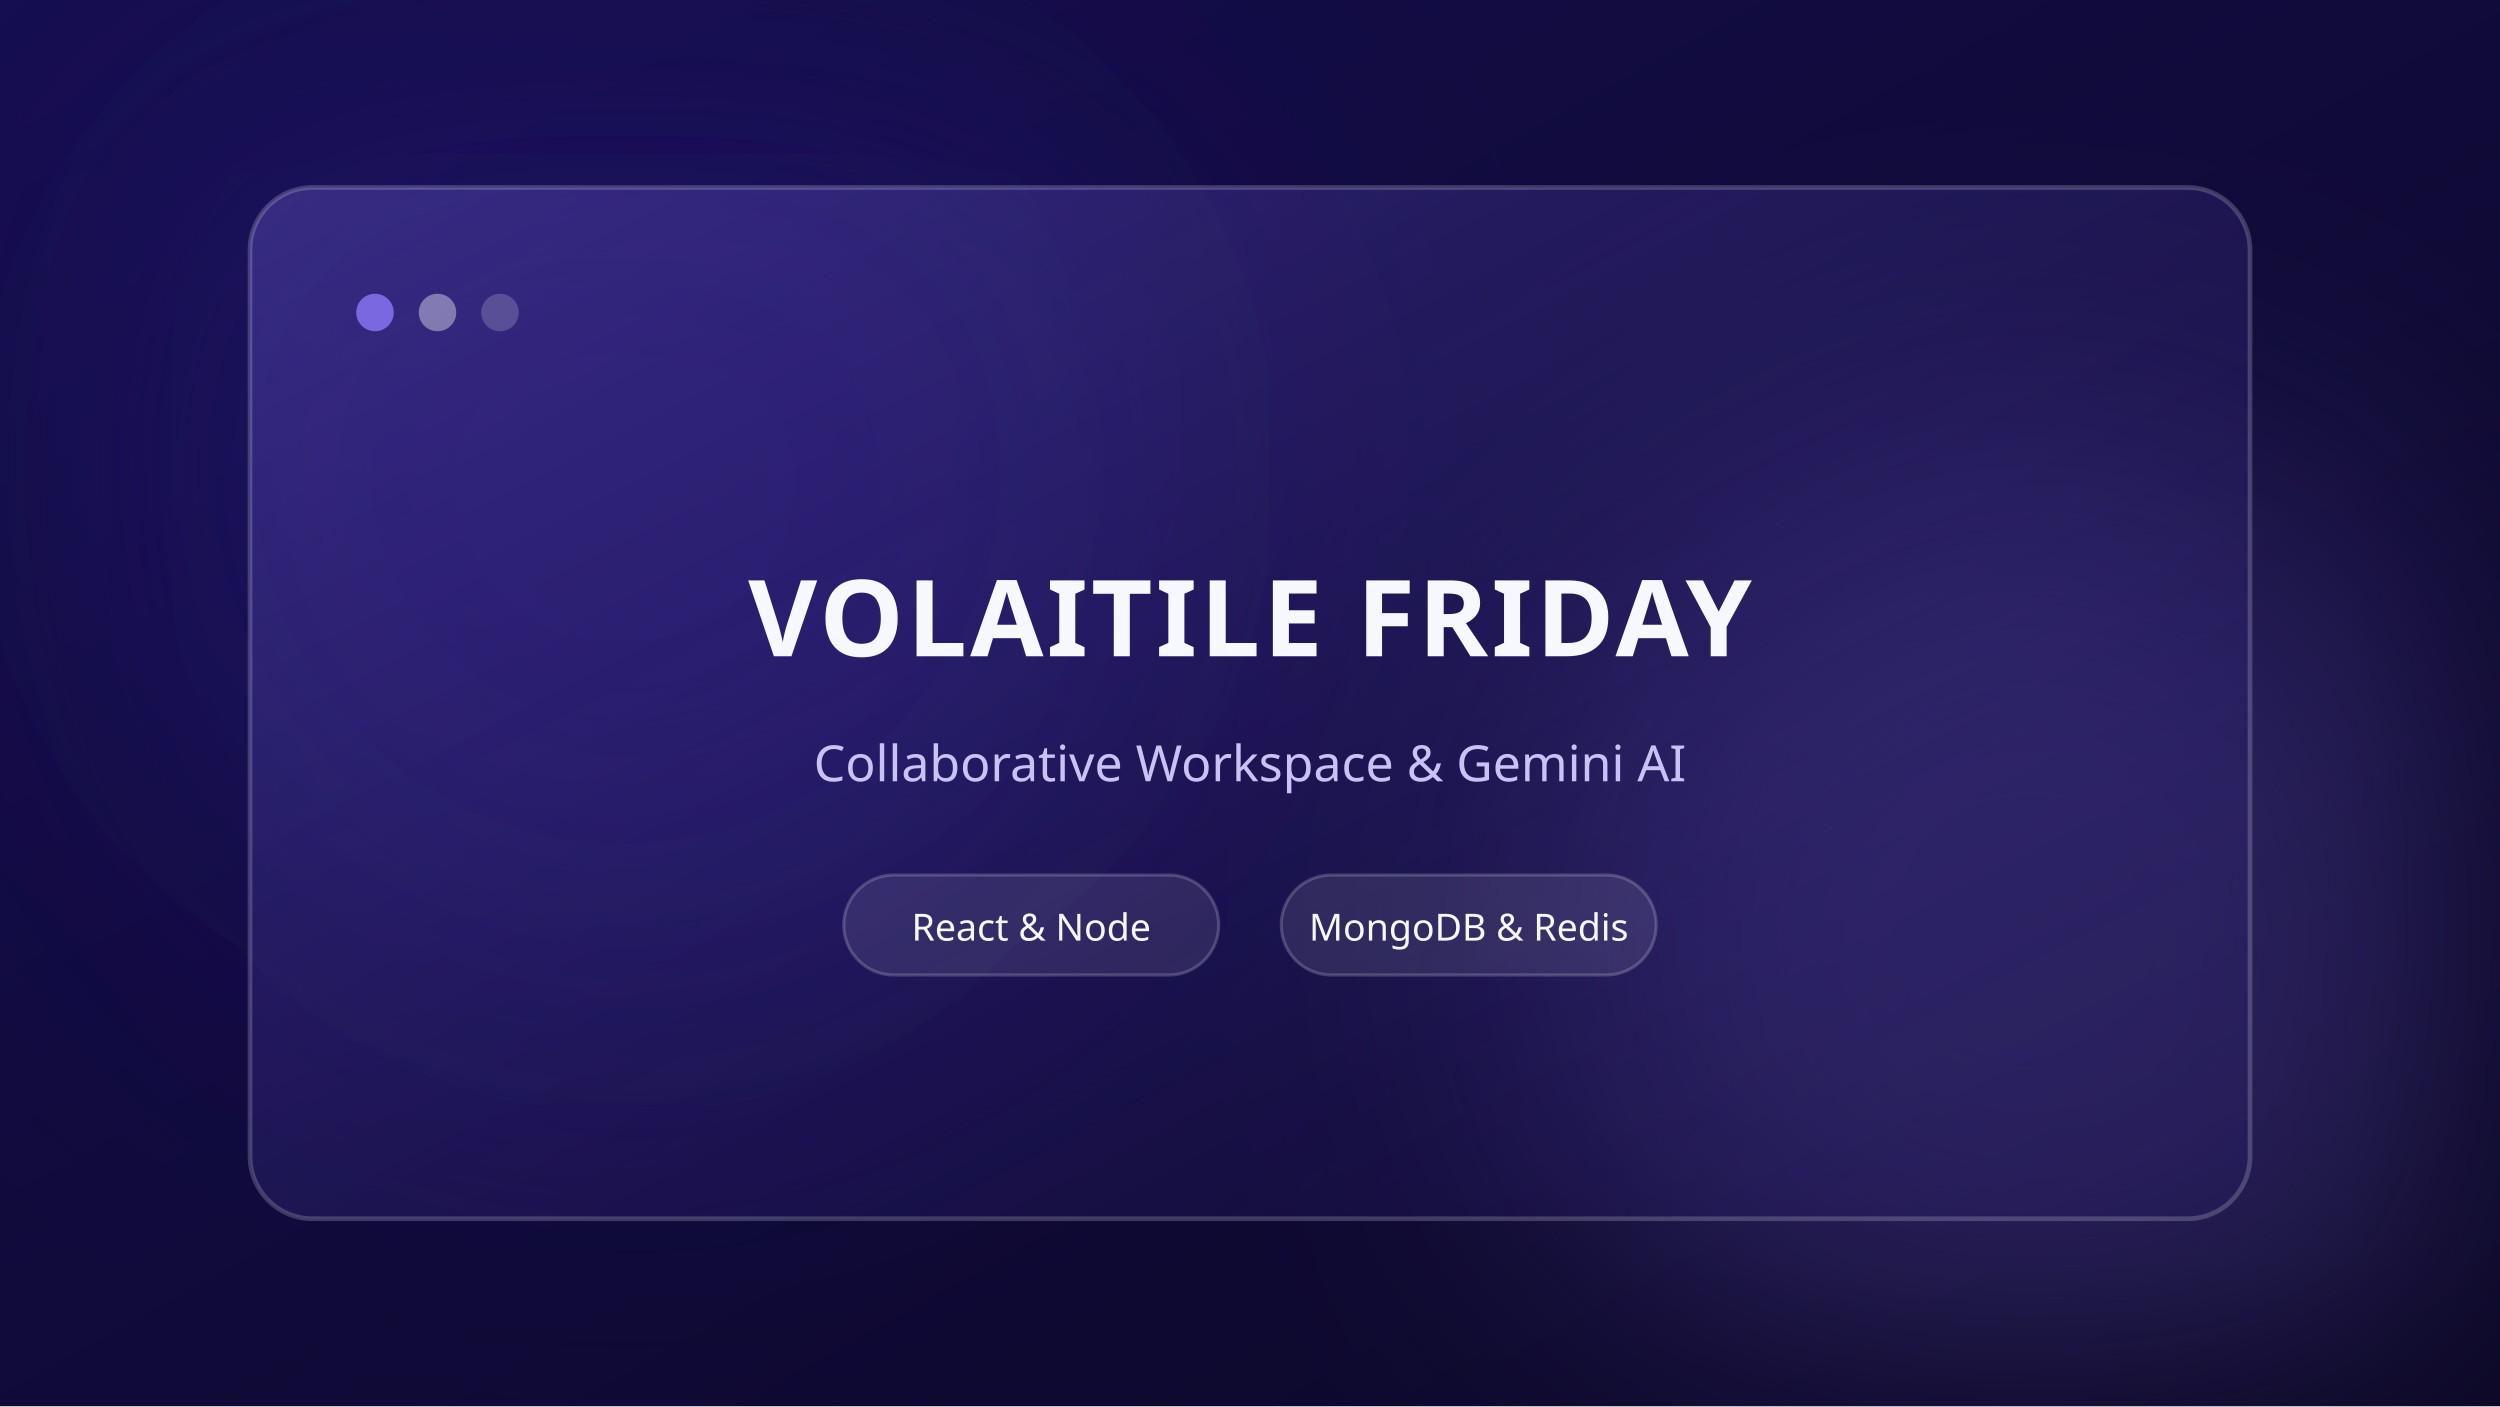
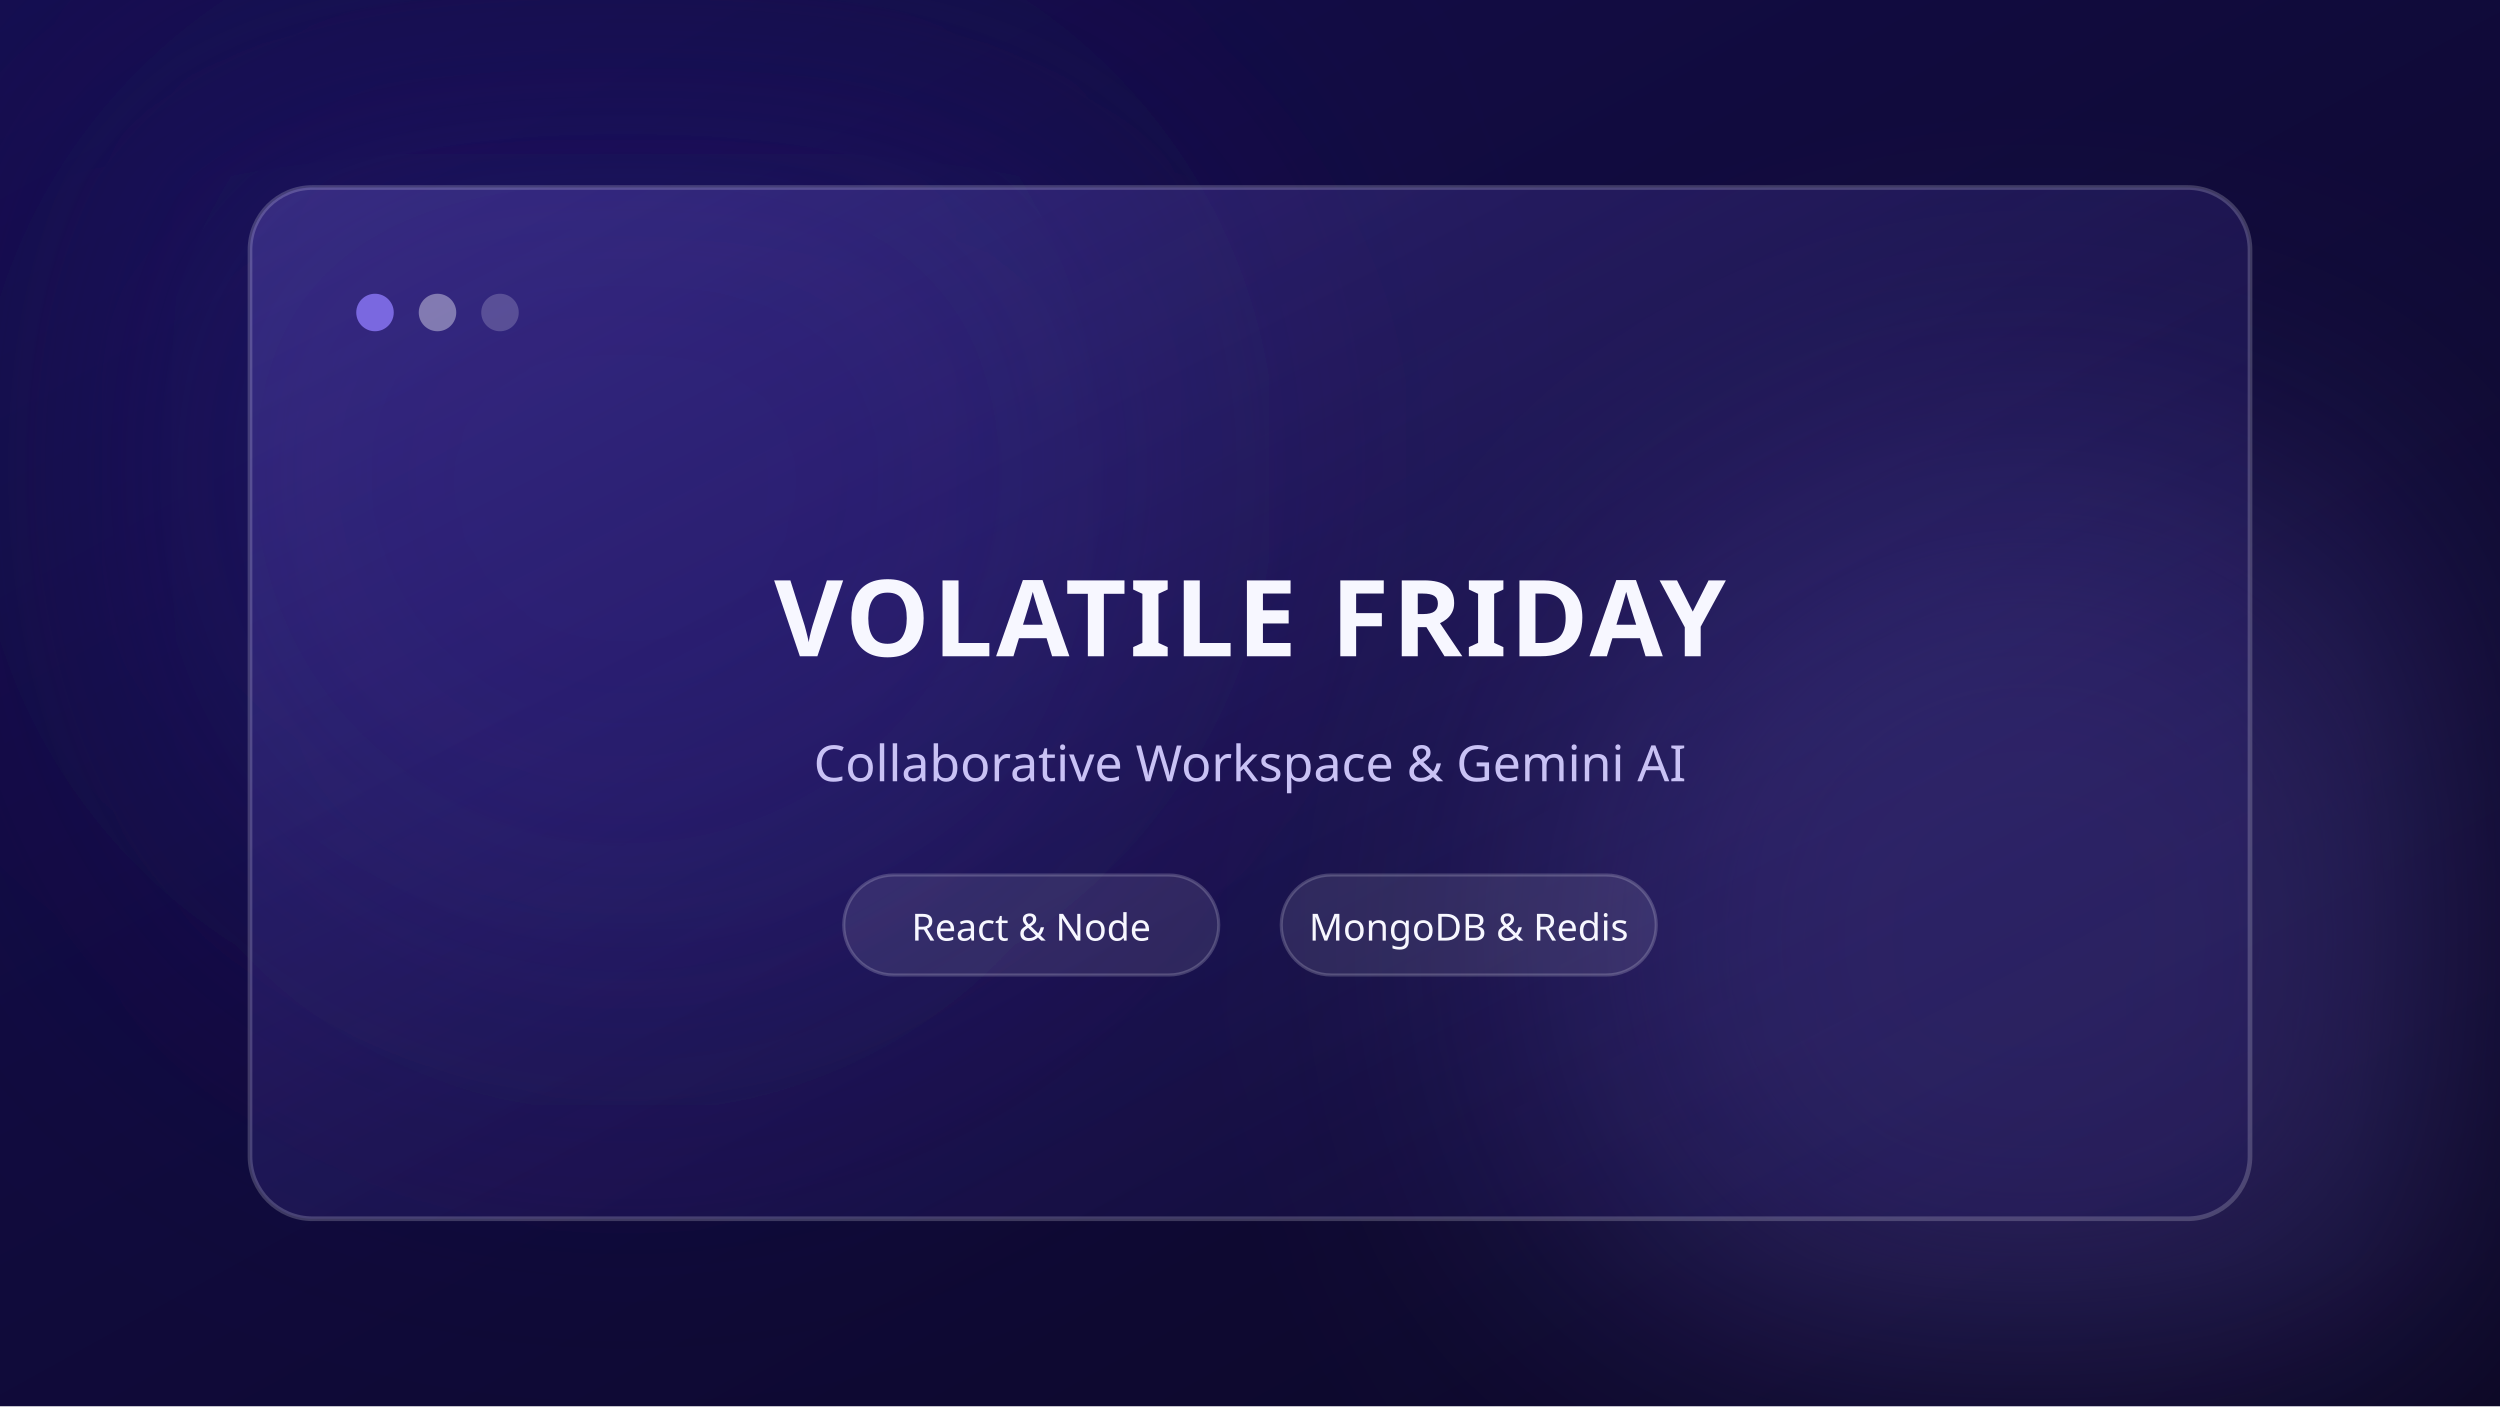
<svg xmlns="http://www.w3.org/2000/svg" viewBox="0 0 800 450" width="100%" height="100%">
  <defs>
    <linearGradient id="bgGrad" x1="0%" y1="0%" x2="100%" y2="100%">
      <stop offset="0%" stop-color="#150E4F" />
      <stop offset="100%" stop-color="#0B0724" />
    </linearGradient>
    <linearGradient id="cardGrad" x1="0%" y1="0%" x2="100%" y2="100%">
      <stop offset="0%" stop-color="#7A68E0" stop-opacity="0.3" />
      <stop offset="100%" stop-color="#27187E" stop-opacity="0.1" />
    </linearGradient>
  </defs>
  <rect width="800" height="450" fill="url(#bgGrad)" />
  <circle cx="200" cy="150" r="180" fill="#27187E" opacity="0.4" filter="blur(60px)" />
  <circle cx="650" cy="300" r="160" fill="#7A68E0" opacity="0.25" filter="blur(50px)" />
  <rect x="80" y="60" width="640" height="330" rx="20" fill="url(#cardGrad)" stroke="#F7F7FF" stroke-opacity="0.2" stroke-width="1.5" />
  <circle cx="120" cy="100" r="6" fill="#7A68E0" />
  <circle cx="140" cy="100" r="6" fill="#F7F7FF" opacity="0.4" />
  <circle cx="160" cy="100" r="6" fill="#F7F7FF" opacity="0.2" />
-   <text x="400" y="210" fill="#F7F7FF" font-family="system-ui, sans-serif" font-weight="700" font-size="34" text-anchor="middle" letter-spacing="1">VOLAITILE FRIDAY</text>
+   <text x="400" y="210" fill="#F7F7FF" font-family="system-ui, sans-serif" font-weight="700" font-size="34" text-anchor="middle" letter-spacing="1">VOLATILE FRIDAY</text>
  <text x="400" y="250" fill="#C9C2F5" font-family="system-ui, sans-serif" font-weight="400" font-size="16" text-anchor="middle">Collaborative Workspace &amp; Gemini AI</text>
  <rect x="270" y="280" width="120" height="32" rx="16" fill="#F7F7FF" fill-opacity="0.1" stroke="#F7F7FF" stroke-opacity="0.2" />
  <text x="330" y="301" fill="#F7F7FF" font-family="system-ui, sans-serif" font-size="12" text-anchor="middle">React &amp; Node</text>
  <rect x="410" y="280" width="120" height="32" rx="16" fill="#F7F7FF" fill-opacity="0.1" stroke="#F7F7FF" stroke-opacity="0.2" />
  <text x="470" y="301" fill="#F7F7FF" font-family="system-ui, sans-serif" font-size="12" text-anchor="middle">MongoDB &amp; Redis</text>
</svg>
